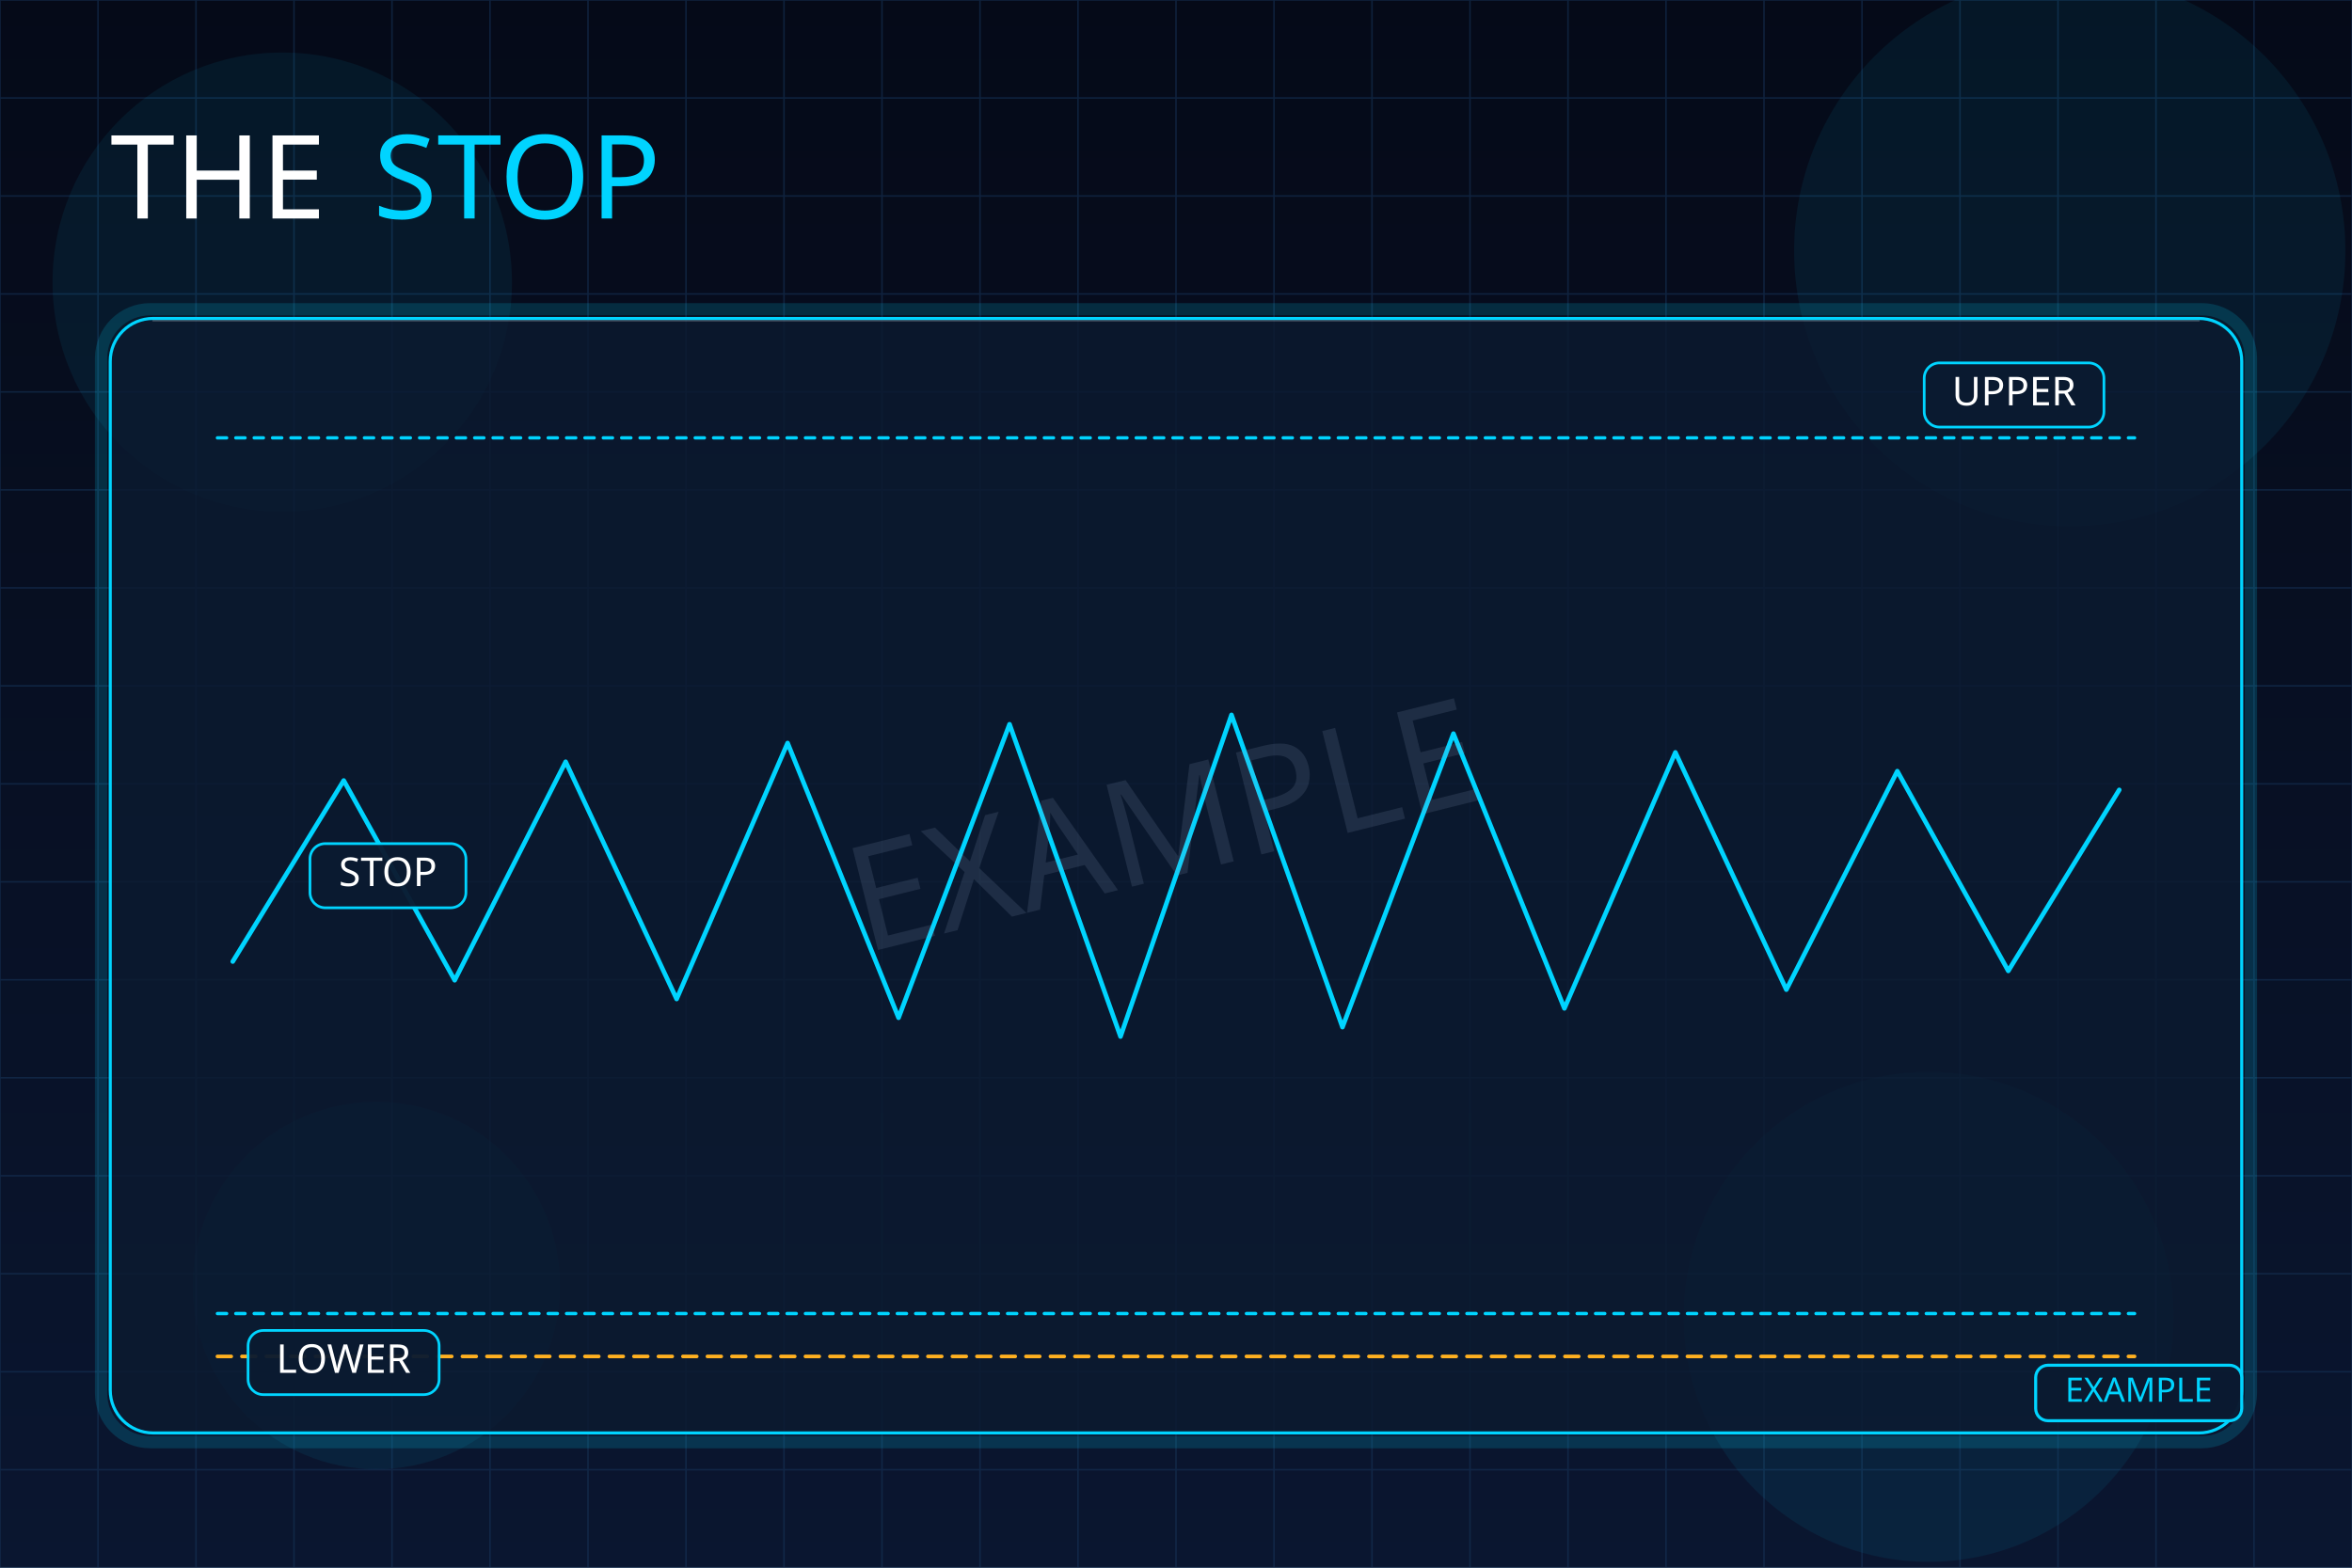
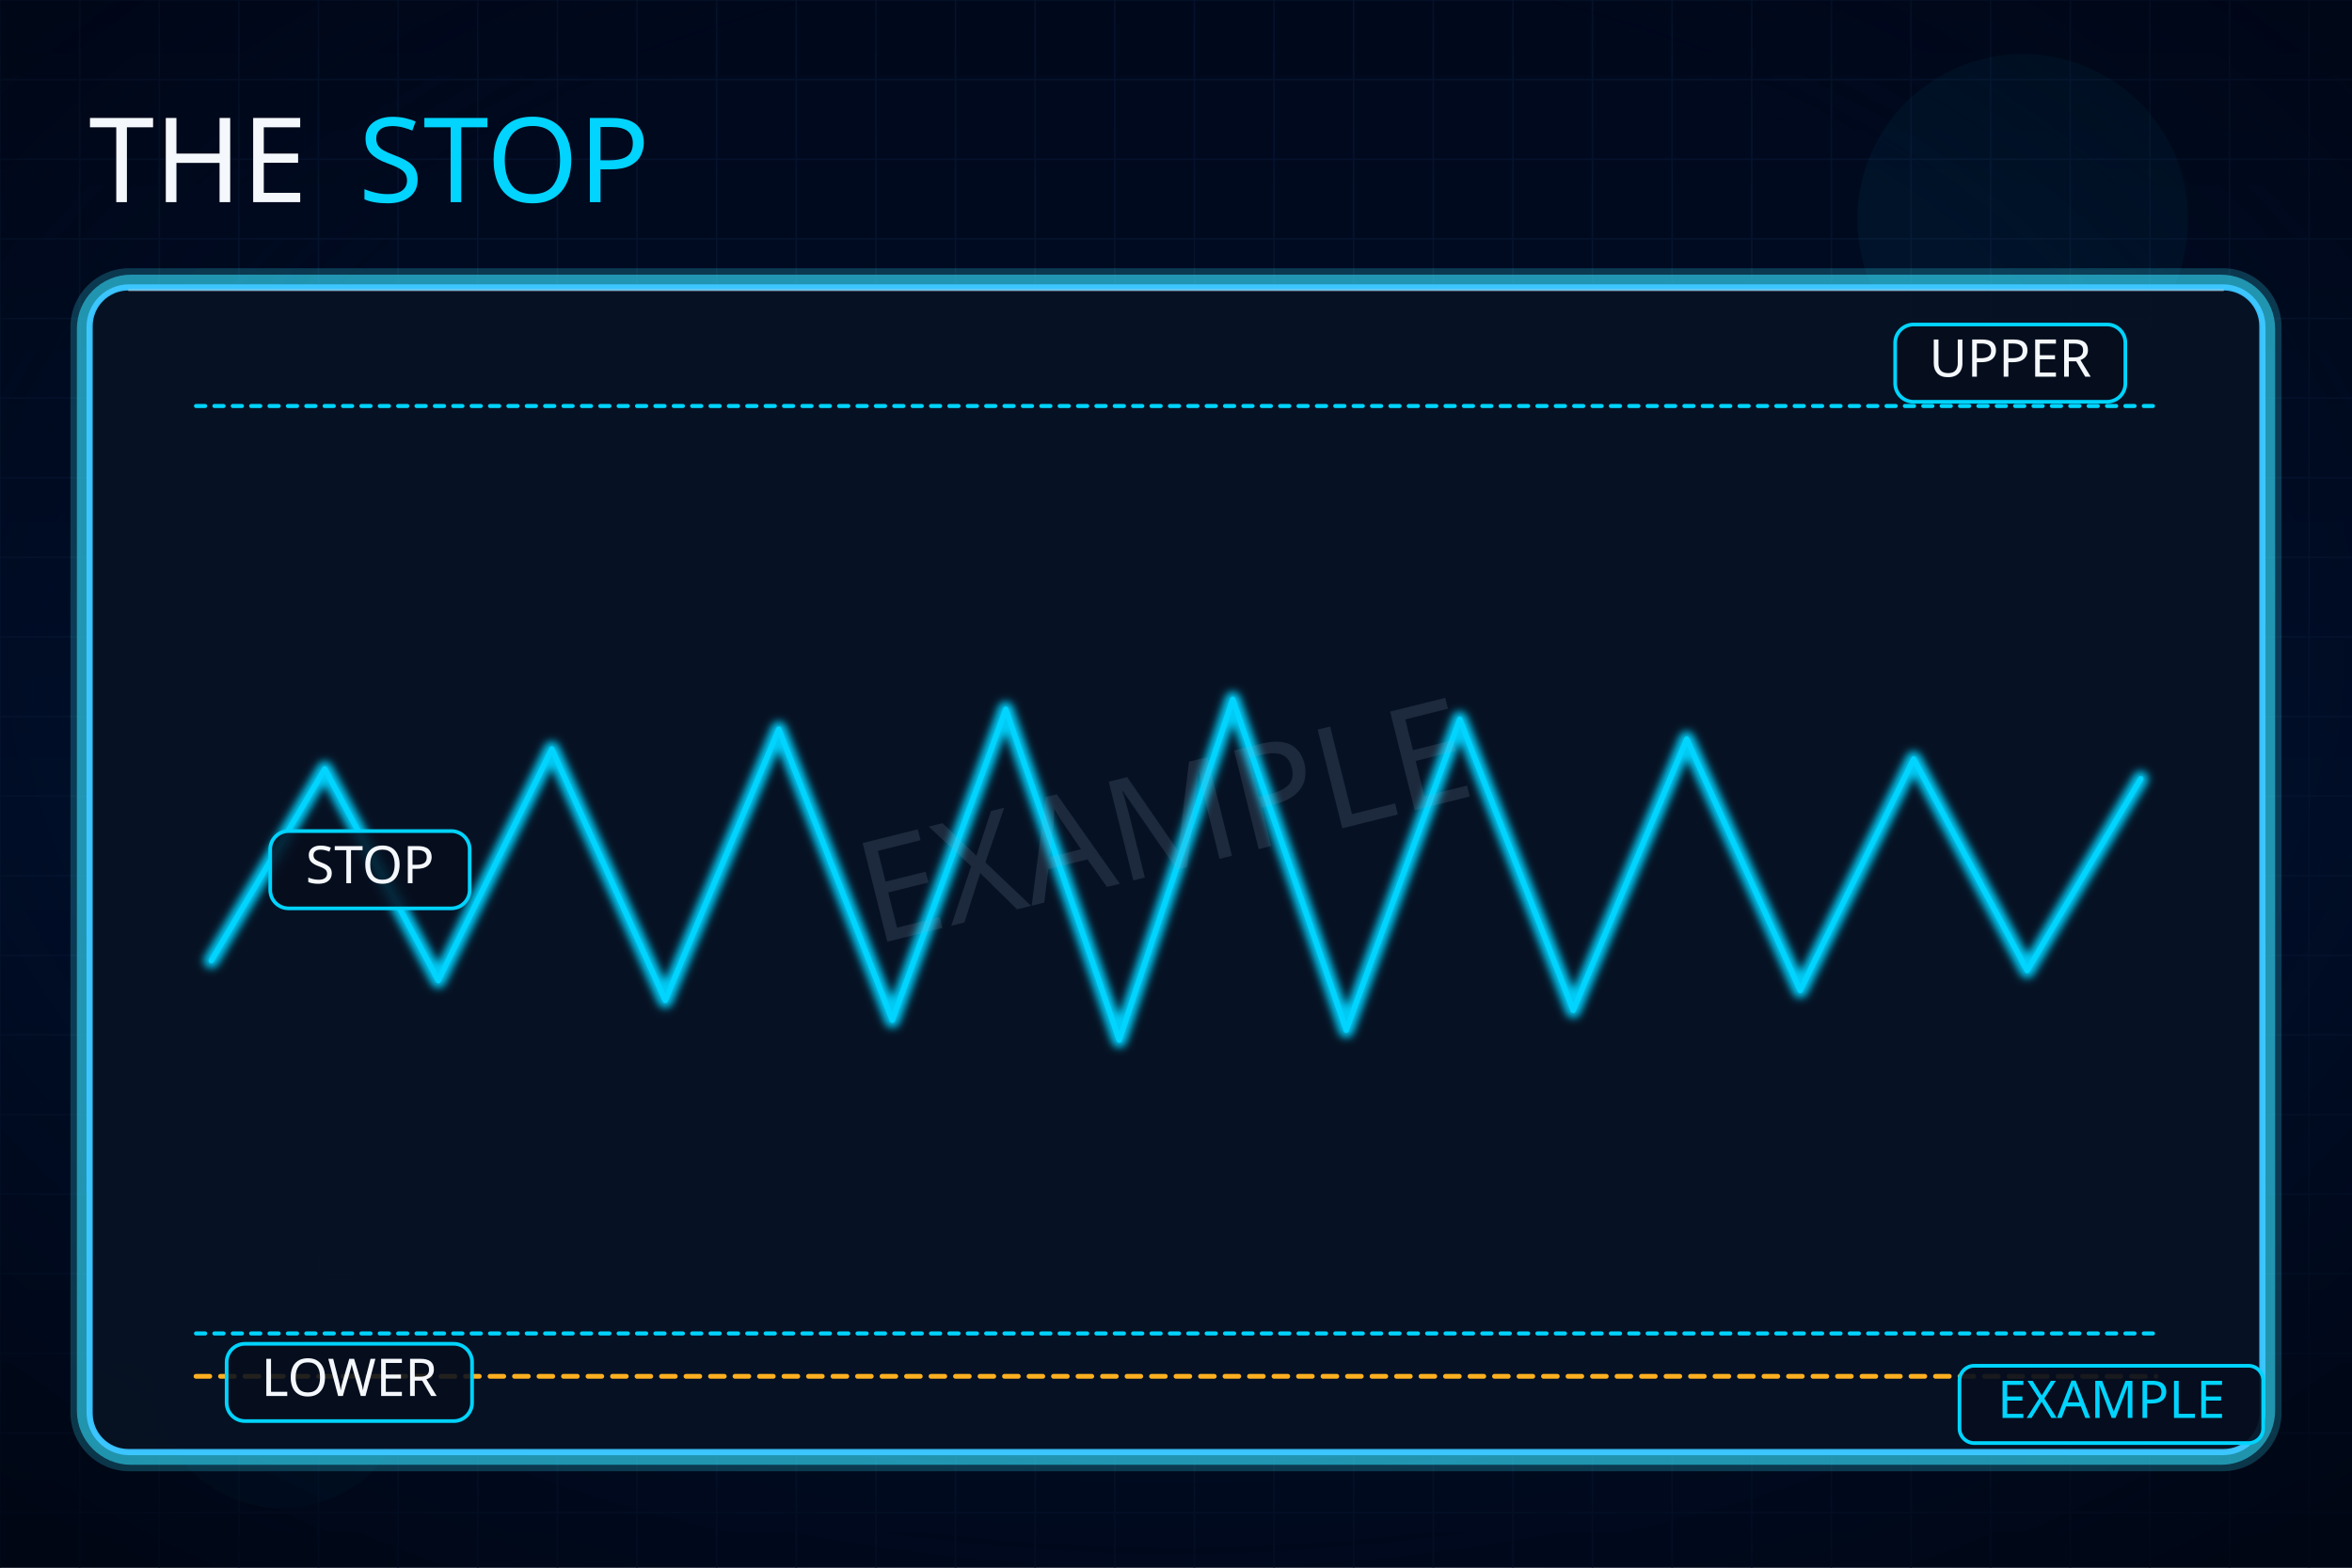
<svg xmlns="http://www.w3.org/2000/svg" width="1536" height="1024" viewBox="0 0 1536 1024">
  <defs>
    <style>
@font-face { font-family: "Engine Regular"; src: url("../../../illustration_engine/assets/fonts/Inter-Regular.ttf") format("truetype"); font-weight: 400; font-style: normal; }
@font-face { font-family: "Engine Semi"; src: url("../../../illustration_engine/assets/fonts/Inter-SemiBold.ttf") format("truetype"); font-weight: 400; font-style: normal; }
@font-face { font-family: "Engine Bold"; src: url("../../../illustration_engine/assets/fonts/Inter-Bold.ttf") format("truetype"); font-weight: 400; font-style: normal; }
+ @font-face { font-family: "Engine Condensed"; src: url("../../../illustration_engine/assets/fonts/RobotoCondensed-Bold.ttf") format("truetype"); font-weight: 400; font-style: normal; }
</style>
    <linearGradient id="bg1" x1="0" y1="0" x2="0" y2="1">
-       <stop offset="0%" stop-color="#050A18" />
-       <stop offset="100%" stop-color="#0A1630" />
+       <stop offset="0%" stop-color="#00081B" />
+       <stop offset="52%" stop-color="#000F2A" />
+       <stop offset="100%" stop-color="#000B21" />
    </linearGradient>
+     <radialGradient id="vig2" cx="50%" cy="42%" r="72%">
+       <stop offset="58%" stop-color="#00081B" stop-opacity="0" />
+       <stop offset="100%" stop-color="#00040F" stop-opacity="0.72" />
+     </radialGradient>
+     <filter id="softglow" x="-60%" y="-60%" width="220%" height="220%">
+       <feGaussianBlur stdDeviation="2.64" />
+     </filter>
  </defs>
  <rect x="0" y="0" width="1536" height="1024" rx="0" ry="0" fill="url(#bg1)" fill-opacity="1" stroke="none" stroke-width="0" stroke-opacity="1" />
  <g opacity="0.55">
-     <line x1="0" y1="0" x2="0" y2="1024" stroke="#16345A" stroke-width="1" stroke-linecap="round" stroke-opacity="1" />
-     <line x1="64" y1="0" x2="64" y2="1024" stroke="#16345A" stroke-width="1" stroke-linecap="round" stroke-opacity="1" />
-     <line x1="128" y1="0" x2="128" y2="1024" stroke="#16345A" stroke-width="1" stroke-linecap="round" stroke-opacity="1" />
-     <line x1="192" y1="0" x2="192" y2="1024" stroke="#16345A" stroke-width="1" stroke-linecap="round" stroke-opacity="1" />
-     <line x1="256" y1="0" x2="256" y2="1024" stroke="#16345A" stroke-width="1" stroke-linecap="round" stroke-opacity="1" />
-     <line x1="320" y1="0" x2="320" y2="1024" stroke="#16345A" stroke-width="1" stroke-linecap="round" stroke-opacity="1" />
-     <line x1="384" y1="0" x2="384" y2="1024" stroke="#16345A" stroke-width="1" stroke-linecap="round" stroke-opacity="1" />
-     <line x1="448" y1="0" x2="448" y2="1024" stroke="#16345A" stroke-width="1" stroke-linecap="round" stroke-opacity="1" />
-     <line x1="512" y1="0" x2="512" y2="1024" stroke="#16345A" stroke-width="1" stroke-linecap="round" stroke-opacity="1" />
-     <line x1="576" y1="0" x2="576" y2="1024" stroke="#16345A" stroke-width="1" stroke-linecap="round" stroke-opacity="1" />
-     <line x1="640" y1="0" x2="640" y2="1024" stroke="#16345A" stroke-width="1" stroke-linecap="round" stroke-opacity="1" />
-     <line x1="704" y1="0" x2="704" y2="1024" stroke="#16345A" stroke-width="1" stroke-linecap="round" stroke-opacity="1" />
-     <line x1="768" y1="0" x2="768" y2="1024" stroke="#16345A" stroke-width="1" stroke-linecap="round" stroke-opacity="1" />
-     <line x1="832" y1="0" x2="832" y2="1024" stroke="#16345A" stroke-width="1" stroke-linecap="round" stroke-opacity="1" />
-     <line x1="896" y1="0" x2="896" y2="1024" stroke="#16345A" stroke-width="1" stroke-linecap="round" stroke-opacity="1" />
-     <line x1="960" y1="0" x2="960" y2="1024" stroke="#16345A" stroke-width="1" stroke-linecap="round" stroke-opacity="1" />
-     <line x1="1024" y1="0" x2="1024" y2="1024" stroke="#16345A" stroke-width="1" stroke-linecap="round" stroke-opacity="1" />
-     <line x1="1088" y1="0" x2="1088" y2="1024" stroke="#16345A" stroke-width="1" stroke-linecap="round" stroke-opacity="1" />
-     <line x1="1152" y1="0" x2="1152" y2="1024" stroke="#16345A" stroke-width="1" stroke-linecap="round" stroke-opacity="1" />
-     <line x1="1216" y1="0" x2="1216" y2="1024" stroke="#16345A" stroke-width="1" stroke-linecap="round" stroke-opacity="1" />
-     <line x1="1280" y1="0" x2="1280" y2="1024" stroke="#16345A" stroke-width="1" stroke-linecap="round" stroke-opacity="1" />
-     <line x1="1344" y1="0" x2="1344" y2="1024" stroke="#16345A" stroke-width="1" stroke-linecap="round" stroke-opacity="1" />
-     <line x1="1408" y1="0" x2="1408" y2="1024" stroke="#16345A" stroke-width="1" stroke-linecap="round" stroke-opacity="1" />
-     <line x1="1472" y1="0" x2="1472" y2="1024" stroke="#16345A" stroke-width="1" stroke-linecap="round" stroke-opacity="1" />
-     <line x1="1536" y1="0" x2="1536" y2="1024" stroke="#16345A" stroke-width="1" stroke-linecap="round" stroke-opacity="1" />
-     <line x1="0" y1="0" x2="1536" y2="0" stroke="#16345A" stroke-width="1" stroke-linecap="round" stroke-opacity="1" />
-     <line x1="0" y1="64" x2="1536" y2="64" stroke="#16345A" stroke-width="1" stroke-linecap="round" stroke-opacity="1" />
-     <line x1="0" y1="128" x2="1536" y2="128" stroke="#16345A" stroke-width="1" stroke-linecap="round" stroke-opacity="1" />
-     <line x1="0" y1="192" x2="1536" y2="192" stroke="#16345A" stroke-width="1" stroke-linecap="round" stroke-opacity="1" />
-     <line x1="0" y1="256" x2="1536" y2="256" stroke="#16345A" stroke-width="1" stroke-linecap="round" stroke-opacity="1" />
-     <line x1="0" y1="320" x2="1536" y2="320" stroke="#16345A" stroke-width="1" stroke-linecap="round" stroke-opacity="1" />
-     <line x1="0" y1="384" x2="1536" y2="384" stroke="#16345A" stroke-width="1" stroke-linecap="round" stroke-opacity="1" />
-     <line x1="0" y1="448" x2="1536" y2="448" stroke="#16345A" stroke-width="1" stroke-linecap="round" stroke-opacity="1" />
-     <line x1="0" y1="512" x2="1536" y2="512" stroke="#16345A" stroke-width="1" stroke-linecap="round" stroke-opacity="1" />
-     <line x1="0" y1="576" x2="1536" y2="576" stroke="#16345A" stroke-width="1" stroke-linecap="round" stroke-opacity="1" />
-     <line x1="0" y1="640" x2="1536" y2="640" stroke="#16345A" stroke-width="1" stroke-linecap="round" stroke-opacity="1" />
-     <line x1="0" y1="704" x2="1536" y2="704" stroke="#16345A" stroke-width="1" stroke-linecap="round" stroke-opacity="1" />
-     <line x1="0" y1="768" x2="1536" y2="768" stroke="#16345A" stroke-width="1" stroke-linecap="round" stroke-opacity="1" />
-     <line x1="0" y1="832" x2="1536" y2="832" stroke="#16345A" stroke-width="1" stroke-linecap="round" stroke-opacity="1" />
-     <line x1="0" y1="896" x2="1536" y2="896" stroke="#16345A" stroke-width="1" stroke-linecap="round" stroke-opacity="1" />
-     <line x1="0" y1="960" x2="1536" y2="960" stroke="#16345A" stroke-width="1" stroke-linecap="round" stroke-opacity="1" />
-     <line x1="0" y1="1024" x2="1536" y2="1024" stroke="#16345A" stroke-width="1" stroke-linecap="round" stroke-opacity="1" />
+     <line x1="0" y1="0" x2="0" y2="1024" stroke="#0A1A38" stroke-width="1" stroke-linecap="round" stroke-opacity="1" />
+     <line x1="52" y1="0" x2="52" y2="1024" stroke="#0A1A38" stroke-width="1" stroke-linecap="round" stroke-opacity="1" />
+     <line x1="104" y1="0" x2="104" y2="1024" stroke="#0A1A38" stroke-width="1" stroke-linecap="round" stroke-opacity="1" />
+     <line x1="156" y1="0" x2="156" y2="1024" stroke="#0A1A38" stroke-width="1" stroke-linecap="round" stroke-opacity="1" />
+     <line x1="208" y1="0" x2="208" y2="1024" stroke="#0A1A38" stroke-width="1" stroke-linecap="round" stroke-opacity="1" />
+     <line x1="260" y1="0" x2="260" y2="1024" stroke="#0A1A38" stroke-width="1" stroke-linecap="round" stroke-opacity="1" />
+     <line x1="312" y1="0" x2="312" y2="1024" stroke="#0A1A38" stroke-width="1" stroke-linecap="round" stroke-opacity="1" />
+     <line x1="364" y1="0" x2="364" y2="1024" stroke="#0A1A38" stroke-width="1" stroke-linecap="round" stroke-opacity="1" />
+     <line x1="416" y1="0" x2="416" y2="1024" stroke="#0A1A38" stroke-width="1" stroke-linecap="round" stroke-opacity="1" />
+     <line x1="468" y1="0" x2="468" y2="1024" stroke="#0A1A38" stroke-width="1" stroke-linecap="round" stroke-opacity="1" />
+     <line x1="520" y1="0" x2="520" y2="1024" stroke="#0A1A38" stroke-width="1" stroke-linecap="round" stroke-opacity="1" />
+     <line x1="572" y1="0" x2="572" y2="1024" stroke="#0A1A38" stroke-width="1" stroke-linecap="round" stroke-opacity="1" />
+     <line x1="624" y1="0" x2="624" y2="1024" stroke="#0A1A38" stroke-width="1" stroke-linecap="round" stroke-opacity="1" />
+     <line x1="676" y1="0" x2="676" y2="1024" stroke="#0A1A38" stroke-width="1" stroke-linecap="round" stroke-opacity="1" />
+     <line x1="728" y1="0" x2="728" y2="1024" stroke="#0A1A38" stroke-width="1" stroke-linecap="round" stroke-opacity="1" />
+     <line x1="780" y1="0" x2="780" y2="1024" stroke="#0A1A38" stroke-width="1" stroke-linecap="round" stroke-opacity="1" />
+     <line x1="832" y1="0" x2="832" y2="1024" stroke="#0A1A38" stroke-width="1" stroke-linecap="round" stroke-opacity="1" />
+     <line x1="884" y1="0" x2="884" y2="1024" stroke="#0A1A38" stroke-width="1" stroke-linecap="round" stroke-opacity="1" />
+     <line x1="936" y1="0" x2="936" y2="1024" stroke="#0A1A38" stroke-width="1" stroke-linecap="round" stroke-opacity="1" />
+     <line x1="988" y1="0" x2="988" y2="1024" stroke="#0A1A38" stroke-width="1" stroke-linecap="round" stroke-opacity="1" />
+     <line x1="1040" y1="0" x2="1040" y2="1024" stroke="#0A1A38" stroke-width="1" stroke-linecap="round" stroke-opacity="1" />
+     <line x1="1092" y1="0" x2="1092" y2="1024" stroke="#0A1A38" stroke-width="1" stroke-linecap="round" stroke-opacity="1" />
+     <line x1="1144" y1="0" x2="1144" y2="1024" stroke="#0A1A38" stroke-width="1" stroke-linecap="round" stroke-opacity="1" />
+     <line x1="1196" y1="0" x2="1196" y2="1024" stroke="#0A1A38" stroke-width="1" stroke-linecap="round" stroke-opacity="1" />
+     <line x1="1248" y1="0" x2="1248" y2="1024" stroke="#0A1A38" stroke-width="1" stroke-linecap="round" stroke-opacity="1" />
+     <line x1="1300" y1="0" x2="1300" y2="1024" stroke="#0A1A38" stroke-width="1" stroke-linecap="round" stroke-opacity="1" />
+     <line x1="1352" y1="0" x2="1352" y2="1024" stroke="#0A1A38" stroke-width="1" stroke-linecap="round" stroke-opacity="1" />
+     <line x1="1404" y1="0" x2="1404" y2="1024" stroke="#0A1A38" stroke-width="1" stroke-linecap="round" stroke-opacity="1" />
+     <line x1="1456" y1="0" x2="1456" y2="1024" stroke="#0A1A38" stroke-width="1" stroke-linecap="round" stroke-opacity="1" />
+     <line x1="1508" y1="0" x2="1508" y2="1024" stroke="#0A1A38" stroke-width="1" stroke-linecap="round" stroke-opacity="1" />
+     <line x1="0" y1="0" x2="1536" y2="0" stroke="#0A1A38" stroke-width="1" stroke-linecap="round" stroke-opacity="1" />
+     <line x1="0" y1="52" x2="1536" y2="52" stroke="#0A1A38" stroke-width="1" stroke-linecap="round" stroke-opacity="1" />
+     <line x1="0" y1="104" x2="1536" y2="104" stroke="#0A1A38" stroke-width="1" stroke-linecap="round" stroke-opacity="1" />
+     <line x1="0" y1="156" x2="1536" y2="156" stroke="#0A1A38" stroke-width="1" stroke-linecap="round" stroke-opacity="1" />
+     <line x1="0" y1="208" x2="1536" y2="208" stroke="#0A1A38" stroke-width="1" stroke-linecap="round" stroke-opacity="1" />
+     <line x1="0" y1="260" x2="1536" y2="260" stroke="#0A1A38" stroke-width="1" stroke-linecap="round" stroke-opacity="1" />
+     <line x1="0" y1="312" x2="1536" y2="312" stroke="#0A1A38" stroke-width="1" stroke-linecap="round" stroke-opacity="1" />
+     <line x1="0" y1="364" x2="1536" y2="364" stroke="#0A1A38" stroke-width="1" stroke-linecap="round" stroke-opacity="1" />
+     <line x1="0" y1="416" x2="1536" y2="416" stroke="#0A1A38" stroke-width="1" stroke-linecap="round" stroke-opacity="1" />
+     <line x1="0" y1="468" x2="1536" y2="468" stroke="#0A1A38" stroke-width="1" stroke-linecap="round" stroke-opacity="1" />
+     <line x1="0" y1="520" x2="1536" y2="520" stroke="#0A1A38" stroke-width="1" stroke-linecap="round" stroke-opacity="1" />
+     <line x1="0" y1="572" x2="1536" y2="572" stroke="#0A1A38" stroke-width="1" stroke-linecap="round" stroke-opacity="1" />
+     <line x1="0" y1="624" x2="1536" y2="624" stroke="#0A1A38" stroke-width="1" stroke-linecap="round" stroke-opacity="1" />
+     <line x1="0" y1="676" x2="1536" y2="676" stroke="#0A1A38" stroke-width="1" stroke-linecap="round" stroke-opacity="1" />
+     <line x1="0" y1="728" x2="1536" y2="728" stroke="#0A1A38" stroke-width="1" stroke-linecap="round" stroke-opacity="1" />
+     <line x1="0" y1="780" x2="1536" y2="780" stroke="#0A1A38" stroke-width="1" stroke-linecap="round" stroke-opacity="1" />
+     <line x1="0" y1="832" x2="1536" y2="832" stroke="#0A1A38" stroke-width="1" stroke-linecap="round" stroke-opacity="1" />
+     <line x1="0" y1="884" x2="1536" y2="884" stroke="#0A1A38" stroke-width="1" stroke-linecap="round" stroke-opacity="1" />
+     <line x1="0" y1="936" x2="1536" y2="936" stroke="#0A1A38" stroke-width="1" stroke-linecap="round" stroke-opacity="1" />
+     <line x1="0" y1="988" x2="1536" y2="988" stroke="#0A1A38" stroke-width="1" stroke-linecap="round" stroke-opacity="1" />
  </g>
-   <circle cx="184.32" cy="184.32" r="150" fill="#00D4FF" fill-opacity="0.07" stroke="none" stroke-width="0" />
-   <circle cx="1351.68" cy="163.84" r="180" fill="#00D4FF" fill-opacity="0.07" stroke="none" stroke-width="0" />
-   <circle cx="1259.52" cy="860.16" r="160" fill="#00D4FF" fill-opacity="0.07" stroke="none" stroke-width="0" />
-   <circle cx="245.76" cy="839.68" r="120" fill="#00D4FF" fill-opacity="0.07" stroke="none" stroke-width="0" />
-   <text x="72" y="142.72" fill="#FFFFFF" fill-opacity="1" font-family="Engine Bold" font-size="76" text-anchor="start">THE</text>
-   <text x="243.69" y="142.72" fill="#00D4FF" fill-opacity="1" font-family="Engine Bold" font-size="76" text-anchor="start">STOP</text>
-   <rect x="66" y="202" width="1404" height="740" rx="32" ry="32" fill="none" fill-opacity="1" stroke="#00D4FF" stroke-width="8" stroke-opacity="0.16" />
-   <rect x="72" y="208" width="1392" height="728" rx="28" ry="28" fill="#0B1A30" fill-opacity="0.82" stroke="#00D4FF" stroke-width="2" stroke-opacity="1" />
-   <line x1="100" y1="209.5" x2="1436" y2="209.5" stroke="#FFFFFF" stroke-width="1.25" stroke-linecap="round" stroke-opacity="0.18" />
-   <line x1="142" y1="886" x2="1394" y2="886" stroke="#FFB020" stroke-width="2.4" stroke-linecap="round" stroke-opacity="1" stroke-dasharray="9 7" />
-   <line x1="142" y1="286" x2="1394" y2="286" stroke="#00D4FF" stroke-width="2.2" stroke-linecap="round" stroke-opacity="1" stroke-dasharray="6 6" />
-   <line x1="142" y1="858" x2="1394" y2="858" stroke="#00D4FF" stroke-width="2.2" stroke-linecap="round" stroke-opacity="1" stroke-dasharray="6 6" />
-   <polyline points="152,628.06 224.47,509.82 296.94,640.3 369.41,497.57 441.88,652.55 514.35,485.33 586.82,664.8 659.29,473.08 731.76,677.05 804.24,466.95 876.71,670.92 949.18,479.2 1021.65,658.67 1094.12,491.45 1166.59,646.43 1239.06,503.7 1311.53,634.18 1384,515.94" fill="none" stroke="#00D4FF" stroke-width="3" stroke-linejoin="round" stroke-linecap="round" stroke-opacity="1" />
-   <rect x="1256.62" y="237.04" width="117.38" height="41.92" rx="10" ry="10" fill="#0B1A30" fill-opacity="0.96" stroke="#00D4FF" stroke-width="1.75" stroke-opacity="1" />
-   <text x="1315.31" y="264.76" fill="#FFFFFF" fill-opacity="1" font-family="Engine Semi" font-size="26" text-anchor="middle">UPPER</text>
-   <rect x="162" y="869.04" width="124.77" height="41.92" rx="10" ry="10" fill="#0B1A30" fill-opacity="0.96" stroke="#00D4FF" stroke-width="1.75" stroke-opacity="1" />
-   <text x="224.38" y="896.76" fill="#FFFFFF" fill-opacity="1" font-family="Engine Semi" font-size="26" text-anchor="middle">LOWER</text>
-   <rect x="202.44" y="551.04" width="101.84" height="41.92" rx="10" ry="10" fill="#0B1A30" fill-opacity="0.96" stroke="#00D4FF" stroke-width="1.75" stroke-opacity="1" />
-   <text x="253.36" y="578.76" fill="#FFFFFF" fill-opacity="1" font-family="Engine Semi" font-size="26" text-anchor="middle">STOP</text>
-   <text x="768" y="572" fill="#8CA0C0" fill-opacity="0.16" font-family="Engine Bold" font-size="96" text-anchor="middle" transform="rotate(-14 768 572)">EXAMPLE</text>
-   <rect x="1329.42" y="891.76" width="134.58" height="36.24" rx="8" ry="8" fill="#0B1A30" fill-opacity="0.98" stroke="#00D4FF" stroke-width="2" stroke-opacity="1" />
-   <text x="1396.71" y="915.6" fill="#00D4FF" fill-opacity="1" font-family="Engine Bold" font-size="22" text-anchor="middle">EXAMPLE</text>
+   <circle cx="1320.96" cy="143.36" r="108" fill="#00D4FF" fill-opacity="0.045" stroke="none" stroke-width="0" />
+   <circle cx="184.32" cy="901.12" r="84" fill="#00D4FF" fill-opacity="0.045" stroke="none" stroke-width="0" />
+   <rect x="0" y="0" width="1536" height="1024" rx="0" ry="0" fill="url(#vig2)" fill-opacity="1" stroke="none" stroke-width="0" stroke-opacity="1" />
+   <text x="58" y="132.04" fill="#F4F8FC" fill-opacity="1" font-family="Engine Condensed" font-size="77" text-anchor="start">THE</text>
+   <text x="234.09" y="132.04" fill="#00D4FF" fill-opacity="1" font-family="Engine Condensed" font-size="77" text-anchor="start">STOP</text>
+   <rect x="46" y="175.2" width="1444" height="785.8" rx="38.4" ry="38.4" fill="#33E0FF" fill-opacity="0.22" stroke="none" stroke-width="0" stroke-opacity="1" />
+   <rect x="54.4" y="183.6" width="1427.2" height="769" rx="31.2" ry="31.2" fill="none" fill-opacity="1" stroke="#33E0FF" stroke-width="8.4" stroke-opacity="0.55" />
+   <rect x="58" y="187.2" width="1420" height="761.8" rx="26.4" ry="26.4" fill="#060E1E" fill-opacity="0.9" stroke="#3CC6FF" stroke-width="3" stroke-opacity="1" />
+   <rect x="59.8" y="189" width="1416.4" height="758.2" rx="24" ry="24" fill="none" fill-opacity="1" stroke="#3CC6FF" stroke-width="1.5" stroke-opacity="0.95" />
+   <line x1="84.4" y1="189.6" x2="1451.6" y2="189.6" stroke="#F4F8FC" stroke-width="1.68" stroke-linecap="round" stroke-opacity="0.28" />
+   <line x1="128" y1="899" x2="1408" y2="899" stroke="#FFB020" stroke-width="8.74" stroke-linecap="round" stroke-opacity="0.95" stroke-dasharray="9 7" filter="url(#softglow)" />
+   <line x1="128" y1="899" x2="1408" y2="899" stroke="#FFB020" stroke-width="3.12" stroke-linecap="round" stroke-opacity="1" stroke-dasharray="9 7" />
+   <line x1="128" y1="265.2" x2="1408" y2="265.2" stroke="#00D4FF" stroke-width="7.39" stroke-linecap="round" stroke-opacity="0.95" stroke-dasharray="6 6" filter="url(#softglow)" />
+   <line x1="128" y1="265.2" x2="1408" y2="265.2" stroke="#00D4FF" stroke-width="2.64" stroke-linecap="round" stroke-opacity="1" stroke-dasharray="6 6" />
+   <line x1="128" y1="871" x2="1408" y2="871" stroke="#00D4FF" stroke-width="7.39" stroke-linecap="round" stroke-opacity="0.95" stroke-dasharray="6 6" filter="url(#softglow)" />
+   <line x1="128" y1="871" x2="1408" y2="871" stroke="#00D4FF" stroke-width="2.64" stroke-linecap="round" stroke-opacity="1" stroke-dasharray="6 6" />
+   <polyline points="138,627.47 212.12,502.25 286.24,640.44 360.35,489.27 434.47,653.41 508.59,476.3 582.71,666.38 656.82,463.33 730.94,679.35 805.06,456.85 879.18,672.87 953.29,469.82 1027.41,659.9 1101.53,482.79 1175.65,646.93 1249.76,495.76 1323.88,633.95 1398,508.73" fill="none" stroke="#00D4FF" stroke-width="10.08" stroke-linejoin="round" stroke-linecap="round" stroke-opacity="0.95" filter="url(#softglow)" />
+   <polyline points="138,627.47 212.12,502.25 286.24,640.44 360.35,489.27 434.47,653.41 508.59,476.3 582.71,666.38 656.82,463.33 730.94,679.35 805.06,456.85 879.18,672.87 953.29,469.82 1027.41,659.9 1101.53,482.79 1175.65,646.93 1249.76,495.76 1323.88,633.95 1398,508.73" fill="none" stroke="#00D4FF" stroke-width="3.6" stroke-linejoin="round" stroke-linecap="round" stroke-opacity="1" />
+   <rect x="1237.66" y="211.96" width="150.34" height="50.48" rx="12" ry="12" fill="#060E1E" fill-opacity="0.88" stroke="#00D4FF" stroke-width="2.4" stroke-opacity="1" />
+   <text x="1312.83" y="246.04" fill="#F4F8FC" fill-opacity="1" font-family="Engine Bold" font-size="34" text-anchor="middle">UPPER</text>
+   <rect x="148" y="877.76" width="160.29" height="50.48" rx="12" ry="12" fill="#060E1E" fill-opacity="0.88" stroke="#00D4FF" stroke-width="2.4" stroke-opacity="1" />
+   <text x="228.15" y="911.84" fill="#F4F8FC" fill-opacity="1" font-family="Engine Bold" font-size="34" text-anchor="middle">LOWER</text>
+   <rect x="176.47" y="542.86" width="130.26" height="50.48" rx="12" ry="12" fill="#060E1E" fill-opacity="0.88" stroke="#00D4FF" stroke-width="2.4" stroke-opacity="1" />
+   <text x="241.6" y="576.94" fill="#F4F8FC" fill-opacity="1" font-family="Engine Bold" font-size="34" text-anchor="middle">STOP</text>
+   <text x="768" y="568.1" fill="#9AA8BC" fill-opacity="0.16" font-family="Engine Condensed" font-size="93" text-anchor="middle" transform="rotate(-14 768 568.1)">EXAMPLE</text>
+   <rect x="1279.67" y="892.12" width="198.33" height="50.48" rx="9.6" ry="9.6" fill="#060E1E" fill-opacity="0.92" stroke="#00D4FF" stroke-width="2.4" stroke-opacity="1" />
+   <text x="1378.83" y="926.2" fill="#00D4FF" fill-opacity="1" font-family="Engine Bold" font-size="34" text-anchor="middle">EXAMPLE</text>
</svg>
